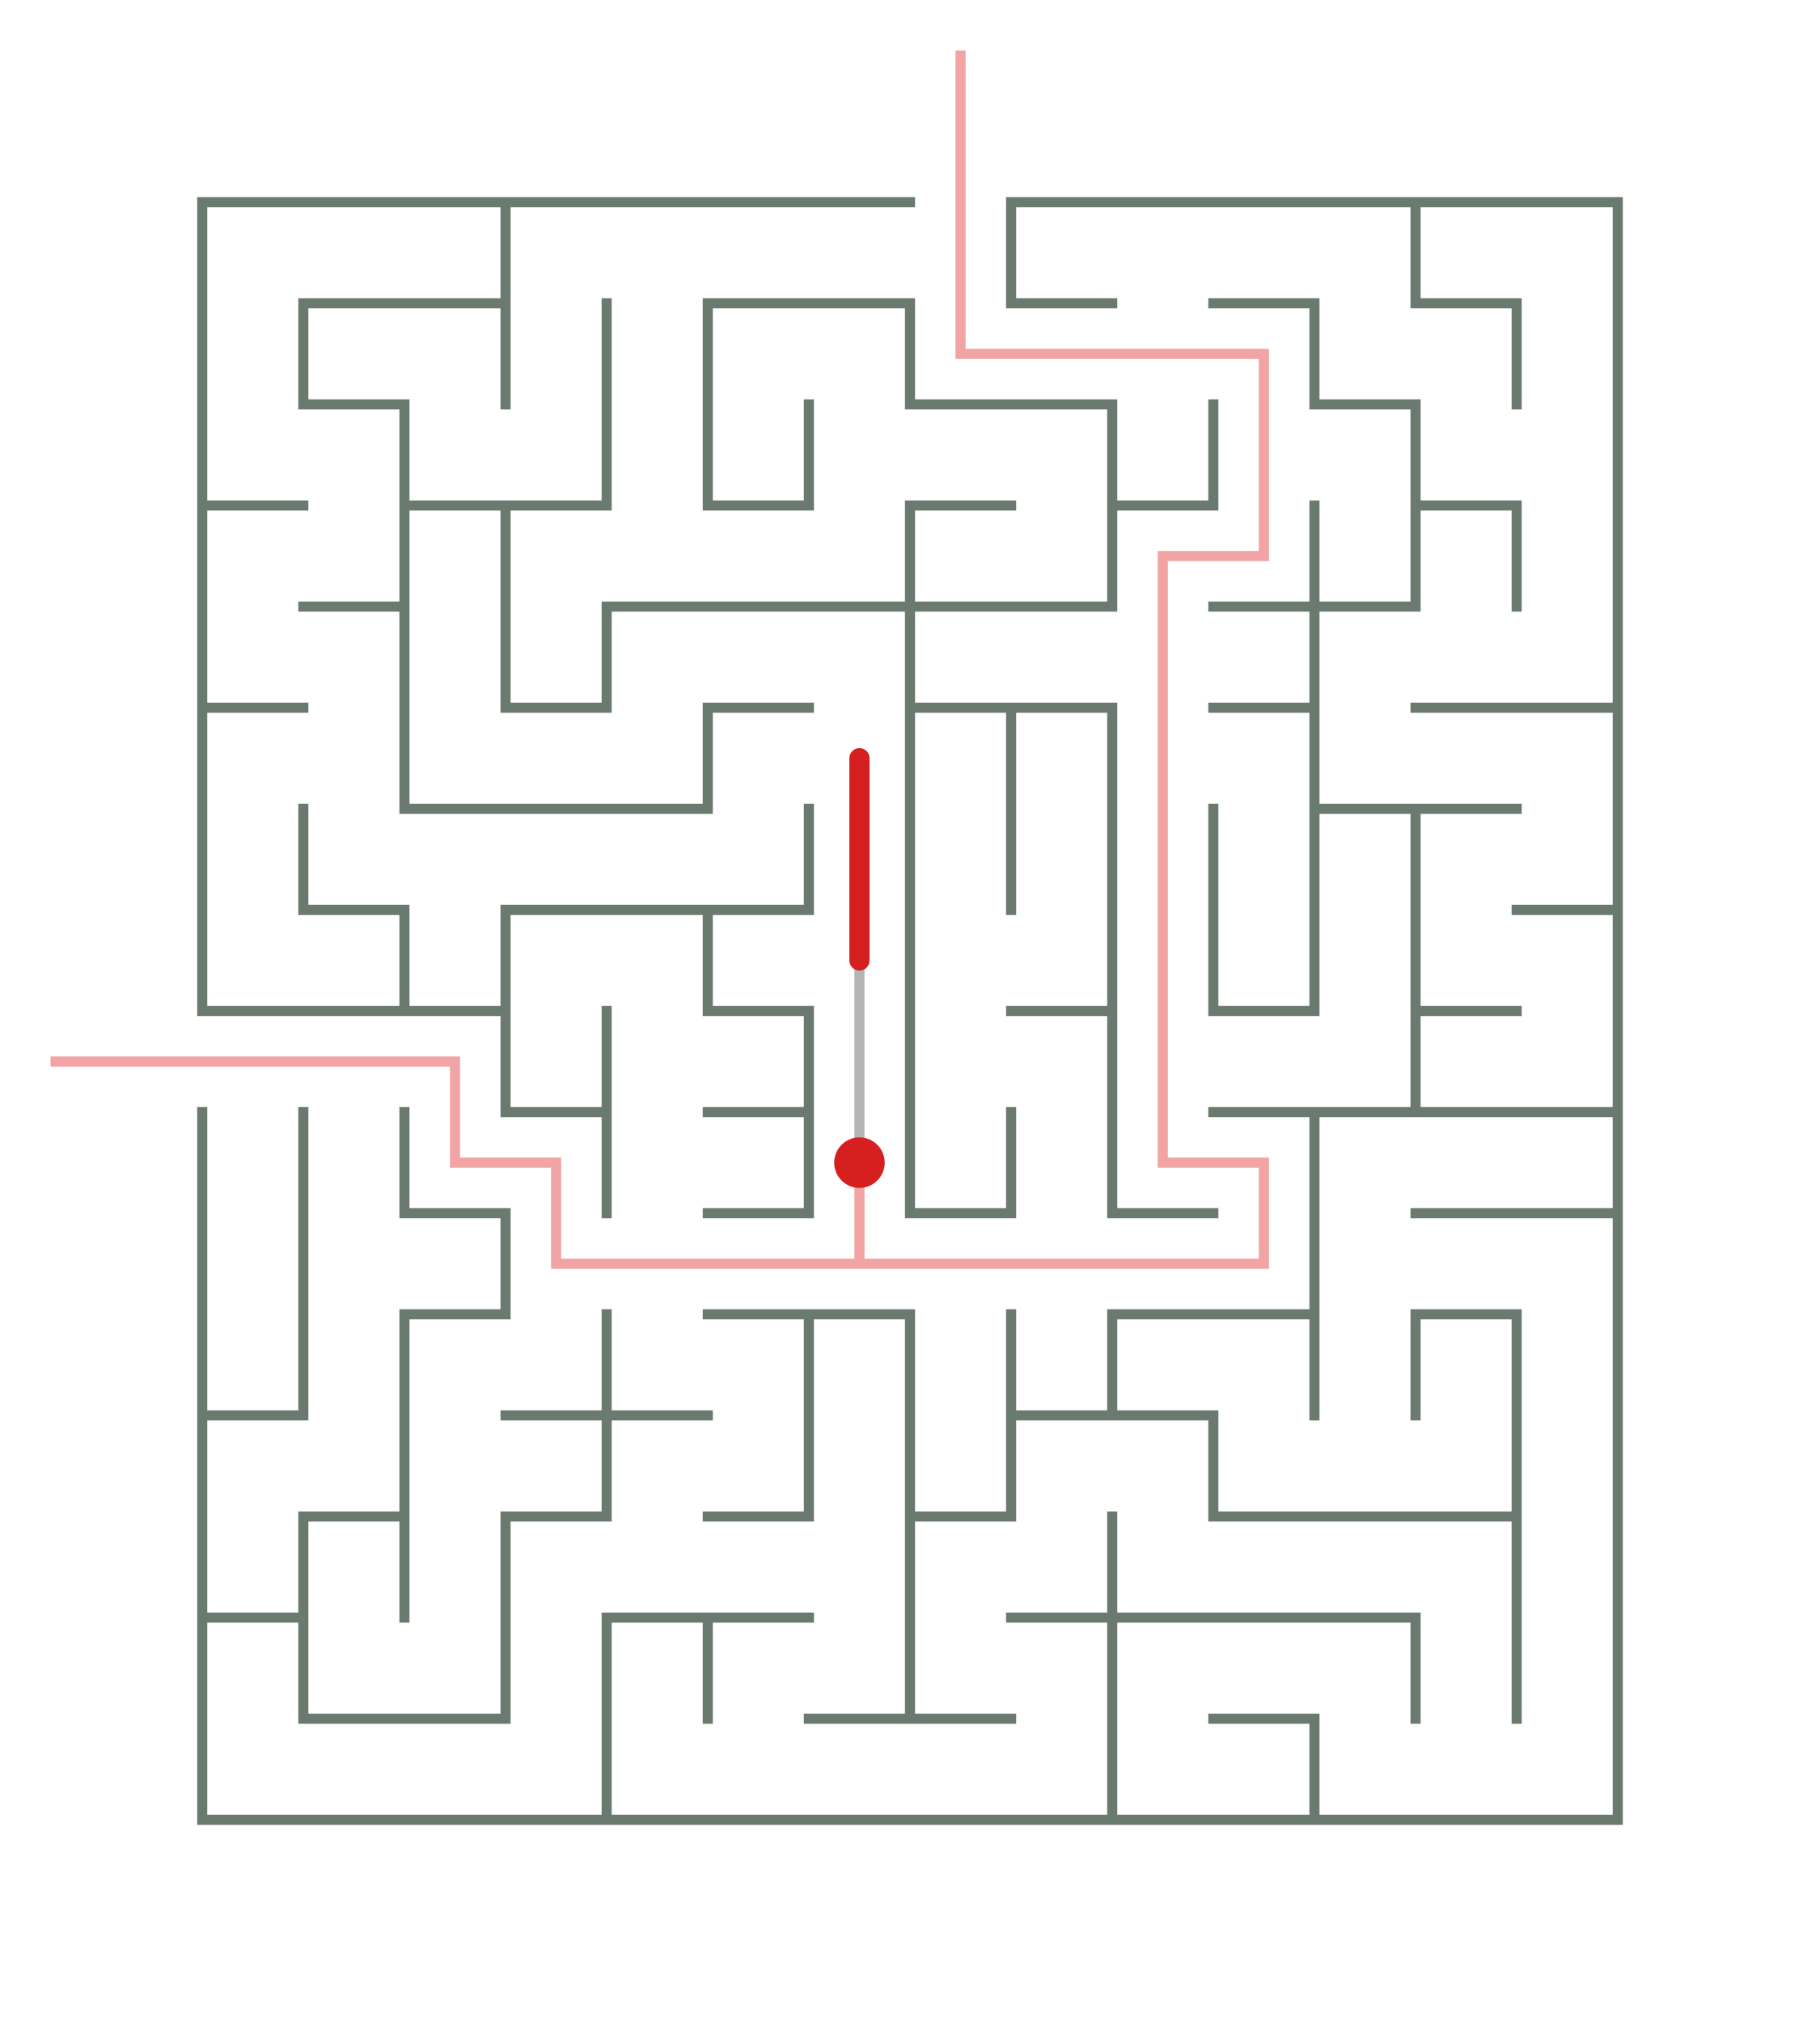
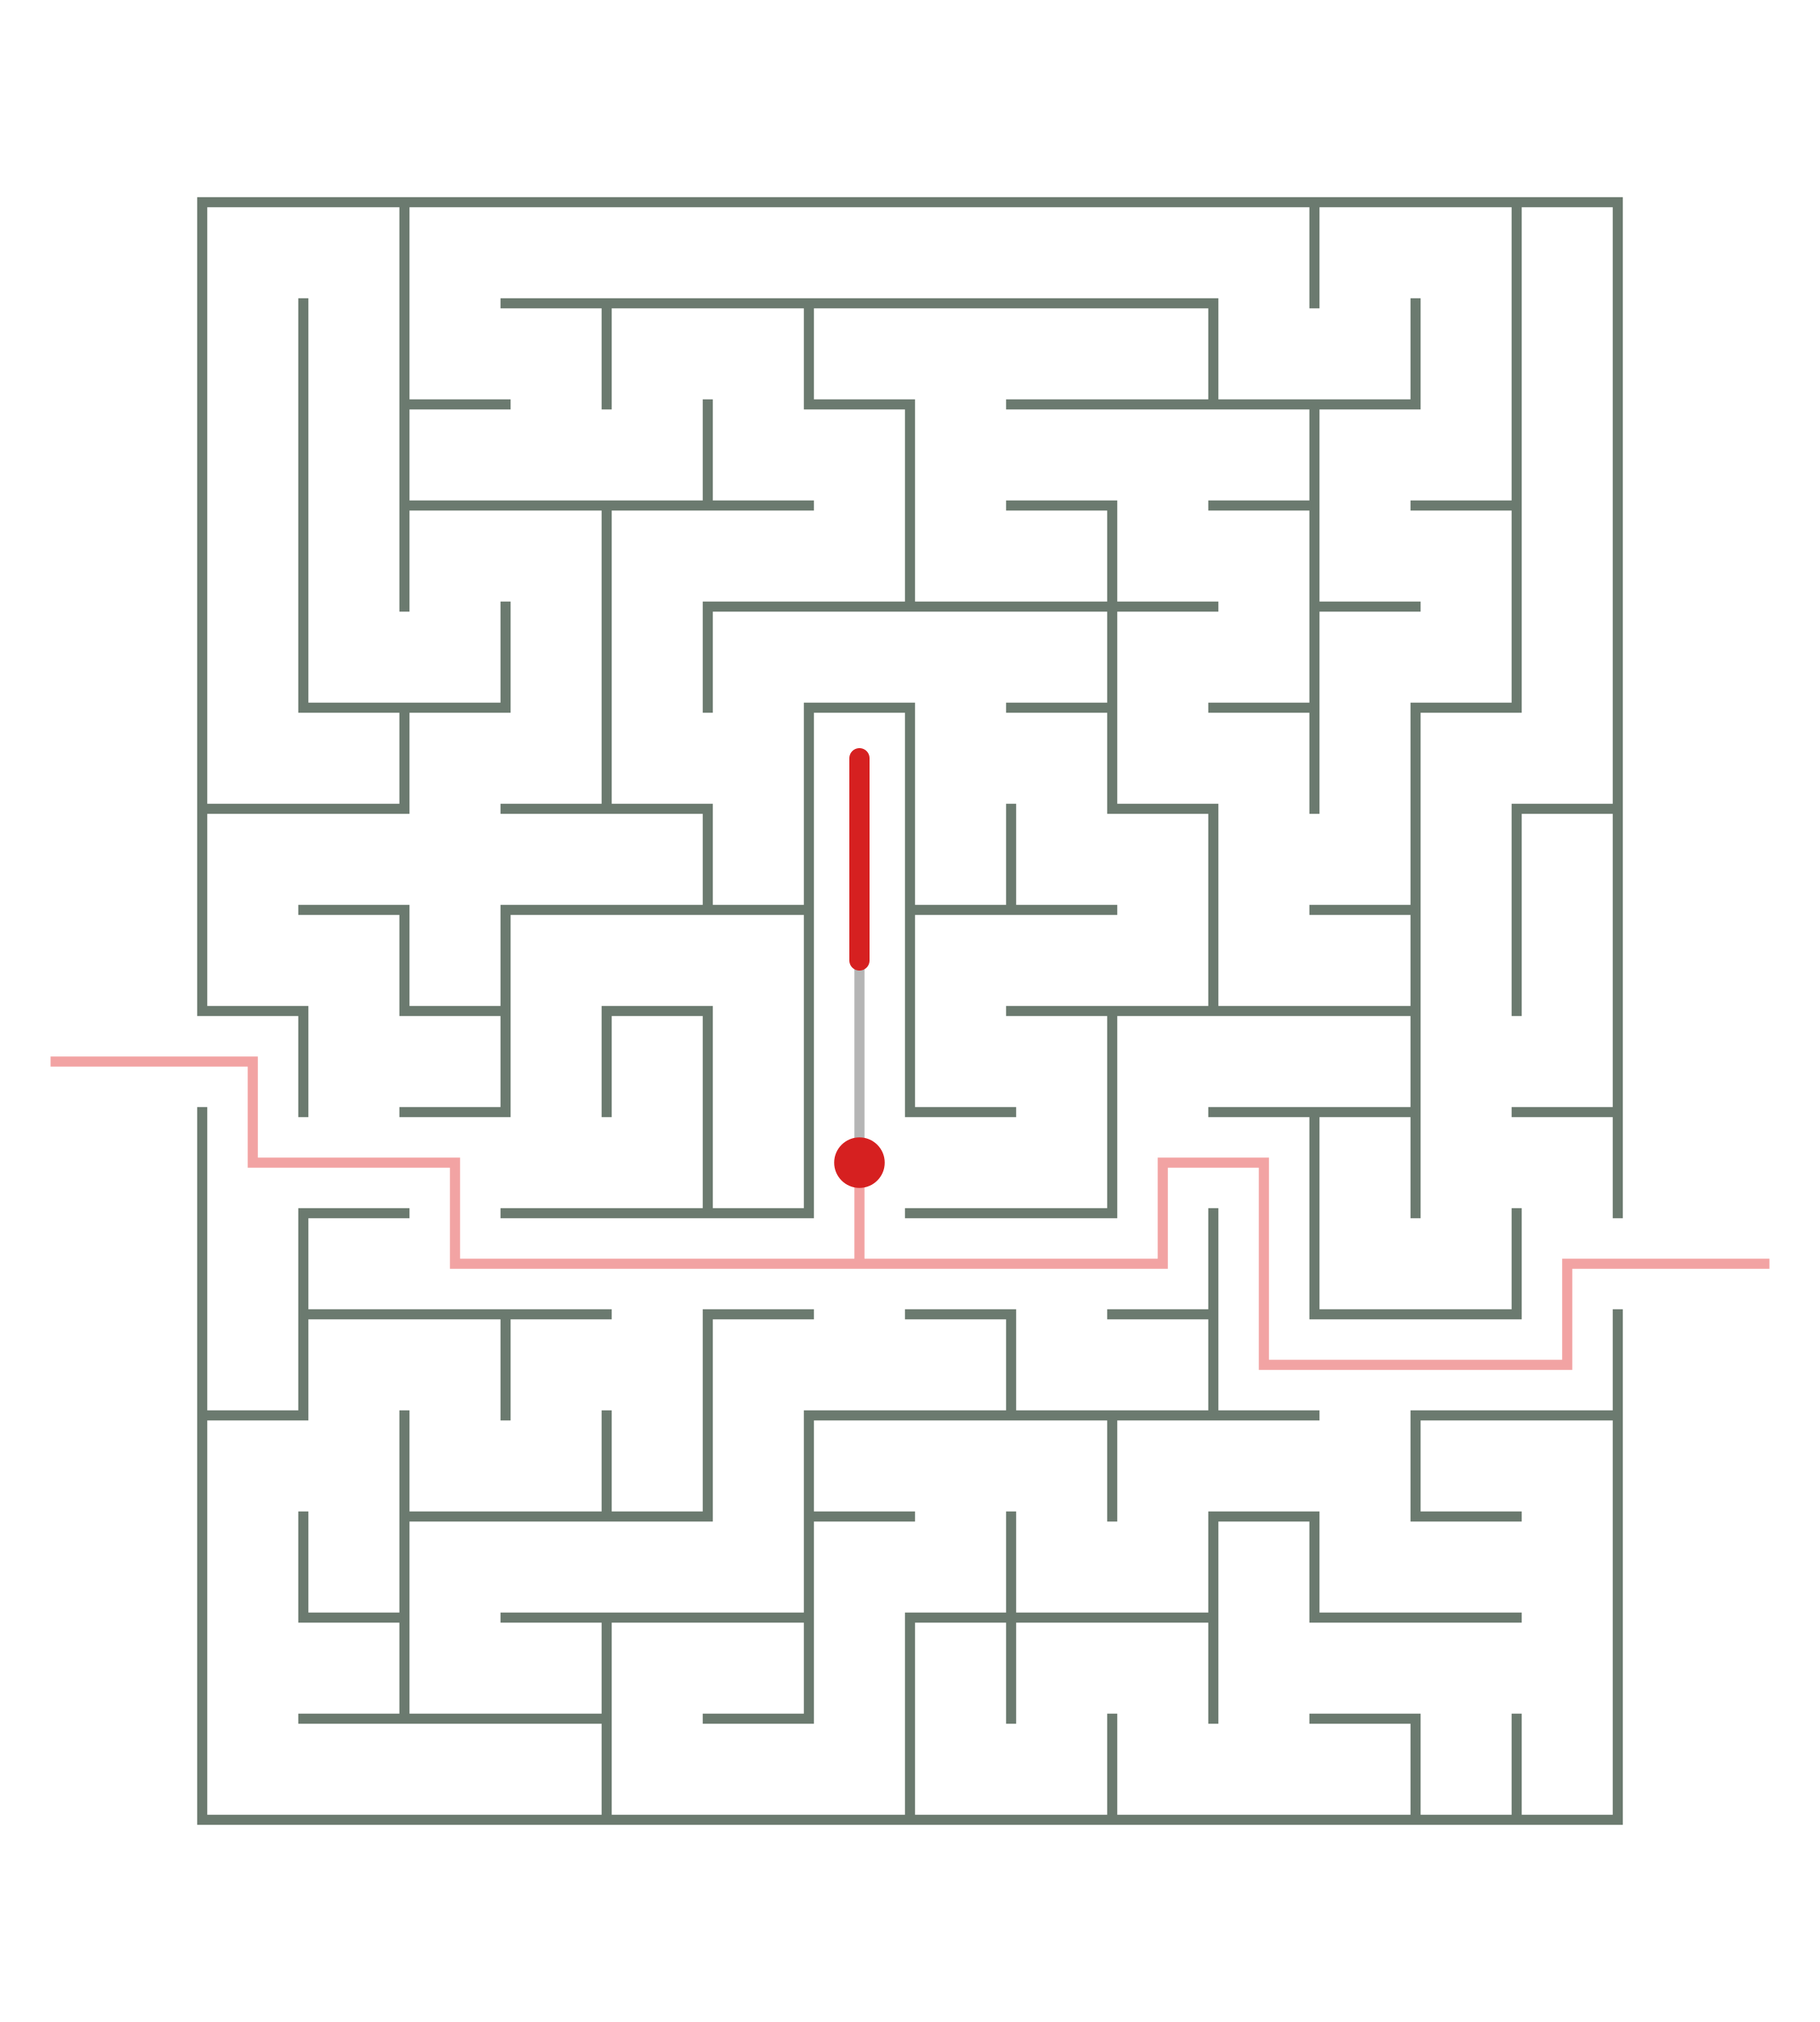
<svg xmlns="http://www.w3.org/2000/svg" viewBox="-20 -20 180 200" width="180" height="200">
  <style>
    .walls { fill: none; stroke: #6b7a6f; stroke-width: 1; stroke-linecap: square; }
    .connector { fill: none; stroke: #f2a3a3; stroke-width: 1; }
    .silent { fill: none; stroke: #b5b5b5; stroke-width: 1; stroke-dasharray: 2 2; }
    .letter { fill: none; stroke: #d62020; stroke-width: 2; stroke-linecap: round; stroke-linejoin: round; }
    .dot { fill: #d62020; }
  </style>
-   <path class="walls" d="M0 0h70M80 0h60M10 10h20M50 10h20M80 10h10M100 10h10M120 10h10M10 20h10M70 20h20M110 20h10M0 30h10M20 30h20M50 30h10M70 30h10M90 30h10M120 30h10M10 40h10M40 40h50M100 40h20M0 50h10M30 50h10M50 50h10M70 50h20M100 50h10M120 50h20M20 60h30M110 60h20M10 70h10M30 70h30M130 70h10M0 80h30M50 80h10M80 80h10M100 80h10M120 80h10M30 90h10M50 90h10M100 90h40M20 100h10M50 100h10M70 100h10M90 100h10M120 100h20M20 110h10M50 110h20M90 110h20M120 110h10M0 120h10M30 120h20M80 120h20M10 130h10M30 130h10M50 130h10M70 130h10M100 130h30M0 140h10M40 140h20M80 140h40M10 150h20M60 150h20M100 150h10M0 160h140M0 0v80M0 90v70M10 10v10M10 60v10M10 90v30M10 130v20M20 20v40M20 70v10M20 90v10M20 110v30M30 0v20M30 30v20M30 70v20M30 100v10M30 130v20M40 10v20M40 40v10M40 80v20M40 110v20M40 140v20M50 10v20M50 50v10M50 70v10M50 140v10M60 20v10M60 60v10M60 80v20M60 110v20M70 10v10M70 30v70M70 110v40M80 0v10M80 50v20M80 90v10M80 110v20M90 20v20M90 50v50M90 110v10M90 130v30M100 20v10M100 60v20M100 120v10M110 10v10M110 30v50M110 90v30M110 150v10M120 0v10M120 20v20M120 60v30M120 110v10M120 140v10M130 10v10M130 30v10M130 110v40M140 0v160" />
-   <path class="connector" d="M-15 85L-5 85L5 85L15 85L25 85L25 95L35 95L35 105L45 105L55 105L65 105L65 95M65 95L65 105L75 105L85 105L95 105L105 105L105 95L95 95L95 85L95 75L95 65L95 55L95 45L95 35L105 35L105 25L105 15L95 15L85 15L75 15L75 5L75 -5L75 -15" />
+   <path class="walls" d="M0 0h140M30 10h70M20 20h10M60 20h10M80 20h40M20 30h40M80 30h10M100 30h10M120 30h10M50 40h50M110 40h10M10 50h20M60 50h10M80 50h10M100 50h10M120 50h10M0 60h20M30 60h20M90 60h10M130 60h10M10 70h10M30 70h30M70 70h20M110 70h10M0 80h10M20 80h10M40 80h10M80 80h40M20 90h10M70 90h10M100 90h20M130 90h10M10 100h10M30 100h30M70 100h20M10 110h30M50 110h10M70 110h10M90 110h10M110 110h20M0 120h10M60 120h50M120 120h20M20 130h30M60 130h10M100 130h10M120 130h10M10 140h10M30 140h30M70 140h30M110 140h20M10 150h30M50 150h10M110 150h10M0 160h140M0 0v80M0 90v70M10 10v40M10 80v10M10 100v20M10 130v10M20 0v40M20 50v10M20 70v10M20 120v30M30 40v10M30 70v20M30 110v10M40 10v10M40 30v30M40 80v10M40 120v10M40 140v20M50 20v10M50 40v10M50 60v10M50 80v20M50 110v20M60 10v10M60 50v50M60 120v30M70 20v20M70 50v40M70 140v20M80 60v10M80 110v10M80 130v20M90 30v30M90 80v20M90 120v10M90 150v10M100 10v10M100 60v20M100 100v20M100 130v20M110 0v10M110 20v40M110 90v20M110 130v10M120 10v10M120 50v50M120 120v10M120 150v10M130 0v50M130 60v20M130 100v10M130 150v10M140 0v100M140 110v50" />
+   <path class="connector" d="M-15 85L-5 85L5 85L5 95L15 95L25 95L25 105L35 105L45 105L55 105L65 105L65 95M65 95L65 105L75 105L85 105L95 105L95 95L105 95L105 105L105 115L115 115L125 115L135 115L135 105L145 105L155 105" />
  <path class="silent" d="M65 95L65 85L65 75M65 55L65 65L65 75L65 85L65 95" />
  <path class="letter" d="M65 75L65 65L65 55" />
  <circle class="dot" cx="65" cy="95" r="2.5" />
</svg>
